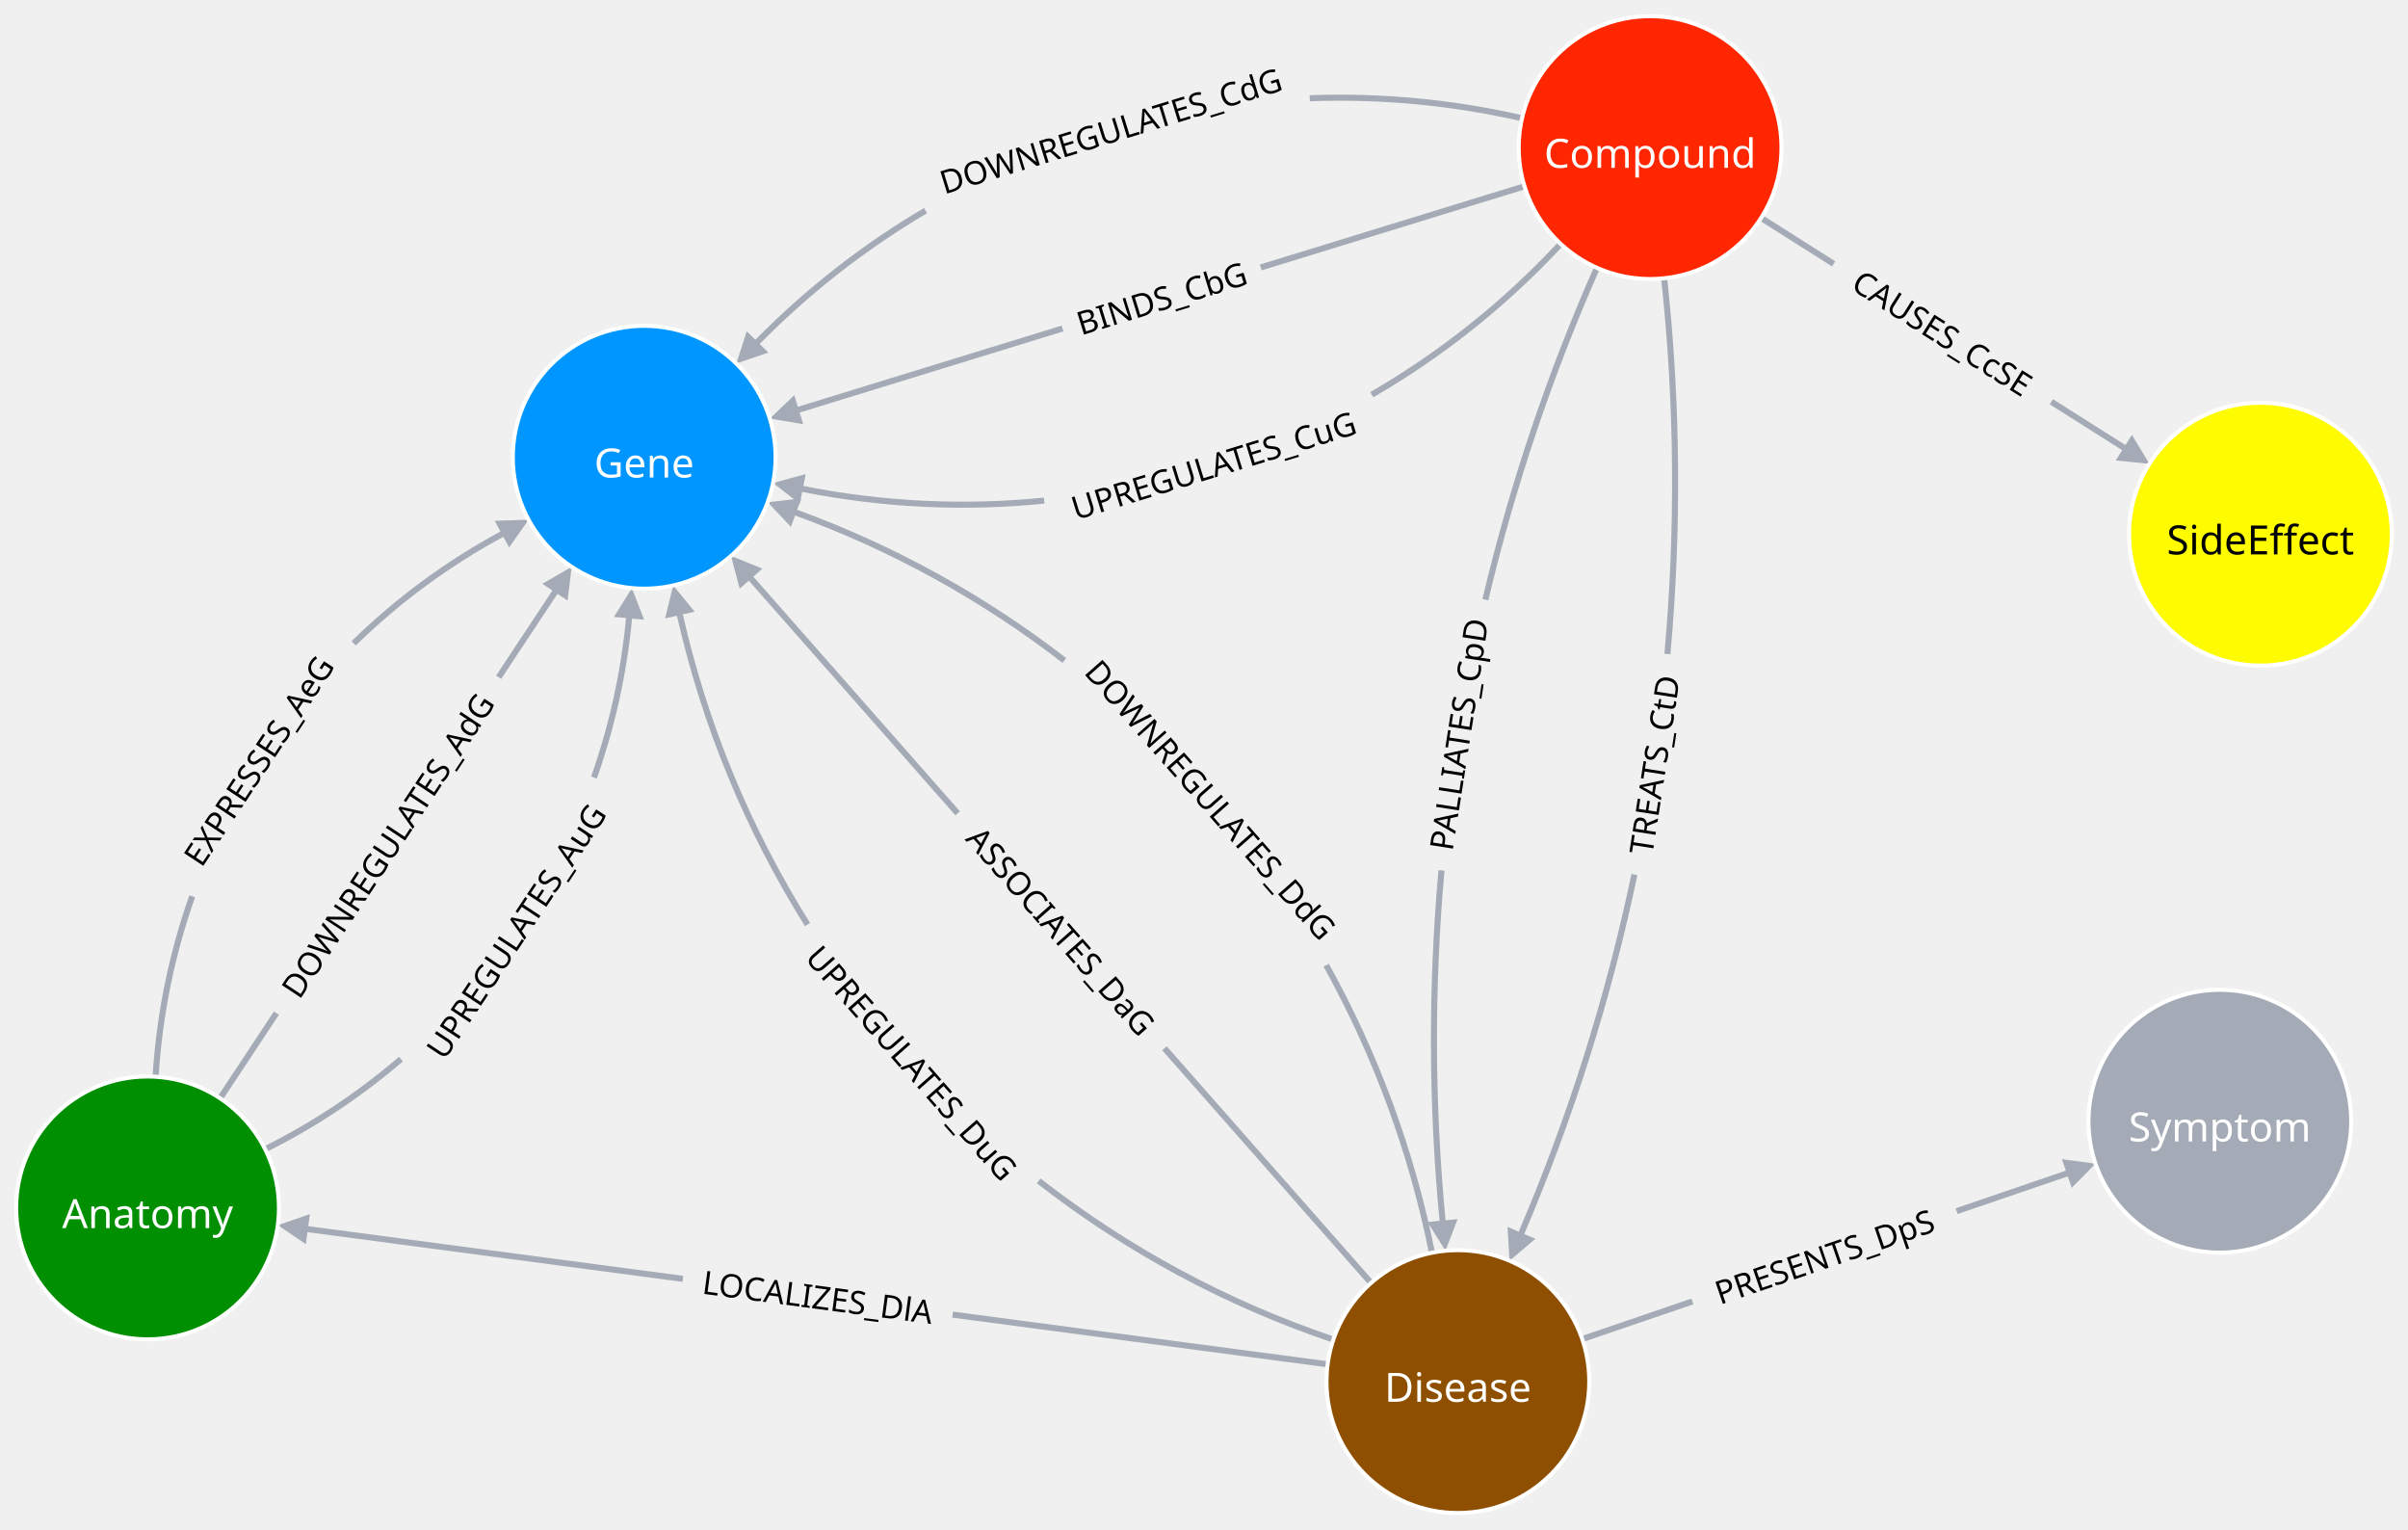
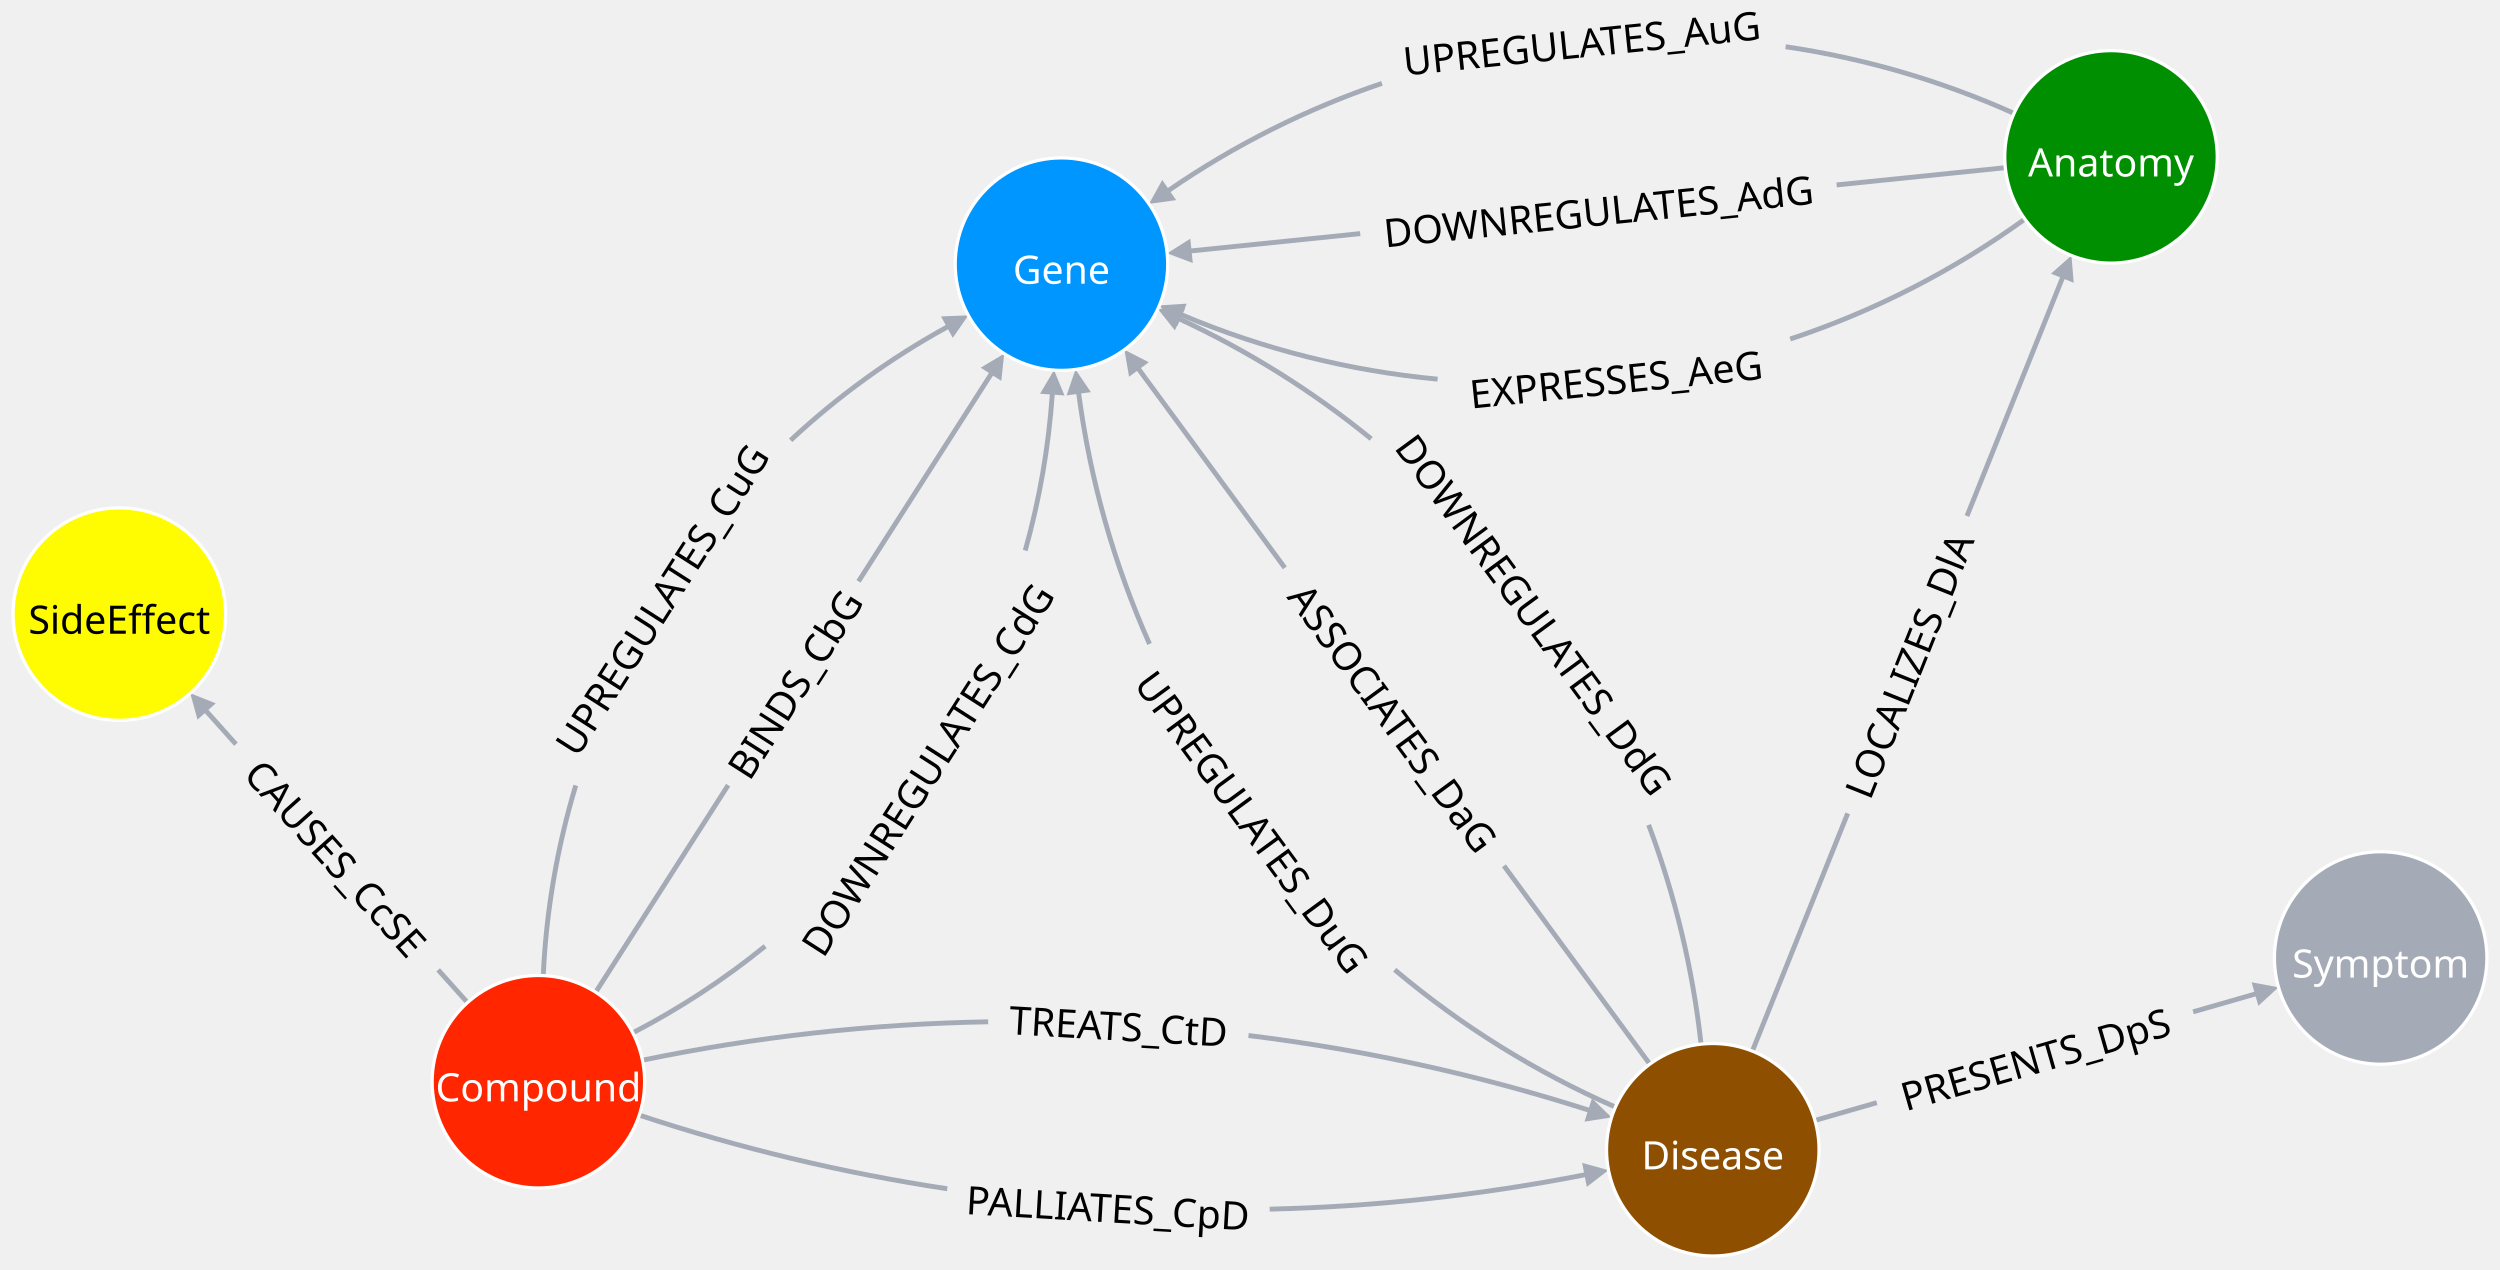
- <svg xmlns="http://www.w3.org/2000/svg" width="595.63" height="378.143" viewBox="-365.009 -175.092 595.63 378.143">
+ <svg xmlns="http://www.w3.org/2000/svg" width="764.678" height="388.175" viewBox="-269.834 -152.236 764.678 388.175">
  <g class="layer relationships">
-     <g class="relationship" transform="translate(43.15312 -138.5915) rotate(392.3417)">
-       <path class="outline" fill="#A5ABB6" stroke="none" d="M 32.5 0.75 L 53.727 0.75 L 53.727 -0.75 L 32.5 -0.75 Z M 117.46 0.75 L 138.686 0.75 L 138.686 3.75 L 146.186 0 L 138.686 -3.75 L 138.686 -0.75 L 117.46 -0.75 Z" />
-       <text text-anchor="middle" pointer-events="none" font-size="8px" fill="#000000" x="85.593" y="3" font-family="sans-serif">CAUSES_CcSE</text>
+     <g class="relationship" transform="translate(-105.151 178.6325) rotate(228.1336)">
+       <path class="outline" fill="#A5ABB6" stroke="none" d="M 32.5 0.75 L 45.949 0.75 L 45.949 -0.75 L 32.5 -0.75 Z M 138.616 0.75 L 152.065 0.75 L 152.065 3.75 L 159.565 0 L 152.065 -3.75 L 152.065 -0.75 L 138.616 -0.75 Z" />
+       <text text-anchor="middle" pointer-events="none" font-size="12px" fill="#000000" x="92.282" y="5" transform="rotate(180 92.28249 0)" font-family="sans-serif">CAUSES_CcSE</text>
    </g>
-     <g class="relationship" transform="translate(43.15312 -138.5915) rotate(522.8945)">
-       <path class="outline" fill="#A5ABB6" stroke="none" d="M 27.771,16.9 L 28.521,15.6 A 201.204 201.204 0 0 0 77.063,35.705 L 76.675,37.154 A 202.704 202.704 0 0 1 27.771,16.9 Z M 176.047,38.551 L 175.7,37.091 A 201.204 201.204 0 0 0 224.788,18.359 L 223.362,15.72 L 231.743,15.453 L 226.928,22.318 L 225.502,19.678 A 202.704 202.704 0 0 1 176.047,38.551" />
-       <text text-anchor="middle" pointer-events="none" font-size="8px" fill="#000000" x="126.285" y="46.287" transform="rotate(180 126.2849 43.28677)" font-family="sans-serif">DOWNREGULATES_CdG</text>
+     <g class="relationship" transform="translate(-105.151 178.6325) rotate(302.6093)">
+       <path class="outline" fill="#A5ABB6" stroke="none" d="M 27.771,16.9 L 28.521,15.6 A 237.998 237.998 0 0 0 72.542,35.367 L 72.069,36.791 A 239.498 239.498 0 0 1 27.771,16.9 Z M 217.329,38.586 L 216.892,37.152 A 237.998 237.998 0 0 0 261.388,18.479 L 259.953,15.845 L 268.333,15.549 L 263.541,22.431 L 262.106,19.796 A 239.498 239.498 0 0 1 217.329,38.586" />
+       <text text-anchor="middle" pointer-events="none" font-size="12px" fill="#000000" x="144.569" y="53.218" font-family="sans-serif">DOWNREGULATES_CdG</text>
    </g>
-     <g class="relationship" transform="translate(43.15312 -138.5915) rotate(458.8569)">
-       <path class="outline" fill="#A5ABB6" stroke="none" d="M 31.198,9.136 L 31.587,7.687 A 471.161 471.161 0 0 0 116.797,22.307 L 116.68,23.803 A 472.661 472.661 0 0 1 31.198,9.136 Z M 184.594,24.22 L 184.496,22.723 A 471.161 471.161 0 0 0 269.879,9.151 L 269.138,6.244 L 277.332,8.025 L 270.99,13.511 L 270.249,10.604 A 472.661 472.661 0 0 1 184.594,24.22" />
-       <text text-anchor="middle" pointer-events="none" font-size="8px" fill="#000000" x="150.634" y="27.483" transform="rotate(180 150.6341 24.48271)" font-family="sans-serif">PALLIATES_CpD</text>
+     <g class="relationship" transform="translate(-105.151 178.6325) rotate(363.315)">
+       <path class="outline" fill="#A5ABB6" stroke="none" d="M 31.198,9.136 L 31.587,7.687 A 570.147 570.147 0 0 0 126.809,24.707 L 126.671,26.2 A 571.647 571.647 0 0 1 31.198,9.136 Z M 225.609,26.724 L 225.487,25.229 A 570.147 570.147 0 0 0 320.884,9.217 L 320.138,6.311 L 328.335,8.079 L 322.002,13.576 L 321.257,10.67 A 571.647 571.647 0 0 1 225.609,26.724" />
+       <text text-anchor="middle" pointer-events="none" font-size="12px" fill="#000000" x="176.133" y="32.856" font-family="sans-serif">PALLIATES_CpD</text>
    </g>
-     <g class="relationship" transform="translate(-4.395648 166.5513) rotate(228.6342)">
-       <path class="outline" fill="#A5ABB6" stroke="none" d="M 27.771,16.9 L 28.521,15.6 A 245.728 245.728 0 0 0 98.964,42.865 L 98.644,44.331 A 247.228 247.228 0 0 1 27.771,16.9 Z M 198.287,45.532 L 198.003,44.059 A 245.728 245.728 0 0 0 269.083,18.501 L 267.646,15.867 L 276.026,15.567 L 271.238,22.451 L 269.801,19.817 A 247.228 247.228 0 0 1 198.287,45.532" />
-       <text text-anchor="middle" pointer-events="none" font-size="8px" fill="#000000" x="148.414" y="52.254" transform="rotate(180 148.4136 49.25391)" font-family="sans-serif">DOWNREGULATES_DdG</text>
+     <g class="relationship" transform="translate(254.0614 199.4392) rotate(233.6665)">
+       <path class="outline" fill="#A5ABB6" stroke="none" d="M 27.771,16.9 L 28.521,15.6 A 277.596 277.596 0 0 0 91.875,42.343 L 91.467,43.786 A 279.096 279.096 0 0 1 27.771,16.9 Z M 237.276,45.381 L 236.9,43.929 A 277.596 277.596 0 0 0 300.824,18.58 L 299.381,15.949 L 307.76,15.63 L 302.988,22.525 L 301.545,19.895 A 279.096 279.096 0 0 1 237.276,45.381" />
+       <text text-anchor="middle" pointer-events="none" font-size="12px" fill="#000000" x="164.274" y="58.525" transform="rotate(180 164.2738 53.52469)" font-family="sans-serif">DOWNREGULATES_DdG</text>
    </g>
-     <g class="relationship" transform="translate(-4.395648 166.5513) rotate(228.6342)">
-       <path class="outline" fill="#A5ABB6" stroke="none" d="M 32.5 0.75 L 109.828 0.75 L 109.828 -0.75 L 32.5 -0.75 Z M 187.228 0.75 L 264.555 0.75 L 264.555 3.75 L 272.055 0 L 264.555 -3.75 L 264.555 -0.75 L 187.228 -0.75 Z" />
-       <text text-anchor="middle" pointer-events="none" font-size="8px" fill="#000000" x="148.528" y="3" transform="rotate(180 148.5276 0)" font-family="sans-serif">ASSOCIATES_DaG</text>
+     <g class="relationship" transform="translate(254.0614 199.4392) rotate(233.6665)">
+       <path class="outline" fill="#A5ABB6" stroke="none" d="M 32.5 0.75 L 107.811 0.75 L 107.811 -0.75 L 32.5 -0.75 Z M 220.944 0.75 L 296.255 0.75 L 296.255 3.75 L 303.755 0 L 296.255 -3.75 L 296.255 -0.75 L 220.944 -0.75 Z" />
+       <text text-anchor="middle" pointer-events="none" font-size="12px" fill="#000000" x="164.378" y="5" transform="rotate(180 164.3776 0)" font-family="sans-serif">ASSOCIATES_DaG</text>
    </g>
-     <g class="relationship" transform="translate(-4.395648 166.5513) rotate(187.548)">
-       <path class="outline" fill="#A5ABB6" stroke="none" d="M 32.5 0.75 L 126.073 0.75 L 126.073 -0.75 L 32.5 -0.75 Z M 193.373 0.75 L 286.947 0.75 L 286.947 3.75 L 294.447 0 L 286.947 -3.75 L 286.947 -0.75 L 193.373 -0.75 Z" />
-       <text text-anchor="middle" pointer-events="none" font-size="8px" fill="#000000" x="159.723" y="3" transform="rotate(180 159.7233 0)" font-family="sans-serif">LOCALIZES_DlA</text>
+     <g class="relationship" transform="translate(254.0614 199.4392) rotate(291.8541)">
+       <path class="outline" fill="#A5ABB6" stroke="none" d="M 32.5 0.75 L 110.853 0.75 L 110.853 -0.75 L 32.5 -0.75 Z M 208.853 0.75 L 287.207 0.75 L 287.207 3.75 L 294.707 0 L 287.207 -3.75 L 287.207 -0.75 L 208.853 -0.75 Z" />
+       <text text-anchor="middle" pointer-events="none" font-size="12px" fill="#000000" x="159.853" y="5" font-family="sans-serif">LOCALIZES_DlA</text>
    </g>
-     <g class="relationship" transform="translate(-4.395648 166.5513) rotate(341.1394)">
-       <path class="outline" fill="#A5ABB6" stroke="none" d="M 32.5 0.75 L 61.302 0.75 L 61.302 -0.75 L 32.5 -0.75 Z M 130.369 0.75 L 159.17 0.75 L 159.17 3.75 L 166.67 0 L 159.17 -3.75 L 159.17 -0.75 L 130.369 -0.75 Z" />
-       <text text-anchor="middle" pointer-events="none" font-size="8px" fill="#000000" x="95.835" y="3" font-family="sans-serif">PRESENTS_DpS</text>
+     <g class="relationship" transform="translate(254.0614 199.4392) rotate(343.9787)">
+       <path class="outline" fill="#A5ABB6" stroke="none" d="M 32.5 0.75 L 52.185 0.75 L 52.185 -0.75 L 32.5 -0.75 Z M 152.852 0.75 L 172.537 0.75 L 172.537 3.75 L 180.037 0 L 172.537 -3.75 L 172.537 -0.75 L 152.852 -0.75 Z" />
+       <text text-anchor="middle" pointer-events="none" font-size="12px" fill="#000000" x="102.519" y="5" font-family="sans-serif">PRESENTS_DpS</text>
    </g>
-     <g class="relationship" transform="translate(-4.395648 166.5513) rotate(228.6342)">
-       <path class="outline" fill="#A5ABB6" stroke="none" d="M 27.771,-16.9 L 28.521,-15.6 A 245.728 245.728 0 0 1 105.917,-44.279 L 105.639,-45.753 A 247.228 247.228 0 0 0 27.771,-16.9 Z M 191.26,-46.785 L 191.018,-45.305 A 245.728 245.728 0 0 1 269.083,-18.501 L 267.646,-15.867 L 276.026,-15.567 L 271.238,-22.451 L 269.801,-19.817 A 247.228 247.228 0 0 0 191.26,-46.785" />
-       <text text-anchor="middle" pointer-events="none" font-size="8px" fill="#000000" x="148.414" y="-46.254" transform="rotate(180 148.4136 -49.25391)" font-family="sans-serif">UPREGULATES_DuG</text>
+     <g class="relationship" transform="translate(254.0614 199.4392) rotate(233.6665)">
+       <path class="outline" fill="#A5ABB6" stroke="none" d="M 27.771,-16.9 L 28.521,-15.6 A 277.596 277.596 0 0 1 102.165,-45.037 L 101.813,-46.495 A 279.096 279.096 0 0 0 27.771,-16.9 Z M 226.874,-47.863 L 226.554,-46.398 A 277.596 277.596 0 0 1 300.824,-18.58 L 299.381,-15.949 L 307.76,-15.63 L 302.988,-22.525 L 301.545,-19.895 A 279.096 279.096 0 0 0 226.874,-47.863" />
+       <text text-anchor="middle" pointer-events="none" font-size="12px" fill="#000000" x="164.274" y="-48.525" transform="rotate(180 164.2738 -53.52469)" font-family="sans-serif">UPREGULATES_DuG</text>
    </g>
-     <g class="relationship" transform="translate(43.15312 -138.5915) rotate(458.8569)">
-       <path class="outline" fill="#A5ABB6" stroke="none" d="M 31.198,-9.136 L 31.587,-7.687 A 471.161 471.161 0 0 1 123.12,-22.759 L 123.024,-24.256 A 472.661 472.661 0 0 0 31.198,-9.136 Z M 178.245,-24.595 L 178.167,-23.097 A 471.161 471.161 0 0 1 269.879,-9.151 L 269.138,-6.244 L 277.332,-8.025 L 270.99,-13.511 L 270.249,-10.604 A 472.661 472.661 0 0 0 178.245,-24.595" />
-       <text text-anchor="middle" pointer-events="none" font-size="8px" fill="#000000" x="150.634" y="-21.483" transform="rotate(180 150.6341 -24.48271)" font-family="sans-serif">TREATS_CtD</text>
+     <g class="relationship" transform="translate(-105.151 178.6325) rotate(363.315)">
+       <path class="outline" fill="#A5ABB6" stroke="none" d="M 31.198,-9.136 L 31.587,-7.687 A 570.147 570.147 0 0 1 136.329,-25.504 L 136.217,-27 A 571.647 571.647 0 0 0 31.198,-9.136 Z M 216.055,-27.422 L 215.959,-25.925 A 570.147 570.147 0 0 1 320.884,-9.217 L 320.138,-6.311 L 328.335,-8.079 L 322.002,-13.576 L 321.257,-10.67 A 571.647 571.647 0 0 0 216.055,-27.422" />
+       <text text-anchor="middle" pointer-events="none" font-size="12px" fill="#000000" x="176.133" y="-22.856" font-family="sans-serif">TREATS_CtD</text>
    </g>
-     <g class="relationship" transform="translate(-328.5094 123.6046) rotate(303.4962)">
-       <path class="outline" fill="#A5ABB6" stroke="none" d="M 27.771,-16.9 L 28.521,-15.6 A 163.107 163.107 0 0 1 70.54,-32.589 L 70.177,-34.044 A 164.607 164.607 0 0 0 27.771,-16.9 Z M 144.723,-35.265 L 144.408,-33.798 A 163.107 163.107 0 0 1 186.961,-18.194 L 185.546,-15.548 L 193.929,-15.32 L 189.082,-22.163 L 187.668,-19.517 A 164.607 164.607 0 0 0 144.723,-35.265" />
-       <text text-anchor="middle" pointer-events="none" font-size="8px" fill="#000000" x="107.392" y="-35.181" font-family="sans-serif">EXPRESSES_AeG</text>
+     <g class="relationship" transform="translate(375.8624 -104.2528) rotate(534.1643)">
+       <path class="outline" fill="#A5ABB6" stroke="none" d="M 27.771,-16.9 L 28.521,-15.6 A 263.973 263.973 0 0 1 103.443,-44.724 L 103.118,-46.189 A 265.473 265.473 0 0 0 27.771,-16.9 Z M 211.977,-47.429 L 211.686,-45.957 A 263.973 263.973 0 0 1 287.252,-18.548 L 285.811,-15.916 L 294.191,-15.605 L 289.412,-22.495 L 287.972,-19.864 A 265.473 265.473 0 0 0 211.977,-47.429" />
+       <text text-anchor="middle" pointer-events="none" font-size="12px" fill="#000000" x="157.492" y="-46.699" transform="rotate(180 157.4918 -51.69895)" font-family="sans-serif">EXPRESSES_AeG</text>
    </g>
-     <g class="relationship" transform="translate(43.15312 -138.5915) rotate(522.8945)">
-       <path class="outline" fill="#A5ABB6" stroke="none" d="M 32.5 0.75 L 100.767 0.75 L 100.767 -0.75 L 32.5 -0.75 Z M 152.067 0.75 L 220.334 0.75 L 220.334 3.75 L 227.834 0 L 220.334 -3.75 L 220.334 -0.75 L 152.067 -0.75 Z" />
-       <text text-anchor="middle" pointer-events="none" font-size="8px" fill="#000000" x="126.417" y="3" transform="rotate(180 126.4172 0)" font-family="sans-serif">BINDS_CbG</text>
+     <g class="relationship" transform="translate(-105.151 178.6325) rotate(302.6093)">
+       <path class="outline" fill="#A5ABB6" stroke="none" d="M 32.5 0.75 L 107.686 0.75 L 107.686 -0.75 L 32.5 -0.75 Z M 181.686 0.75 L 256.872 0.75 L 256.872 3.75 L 264.372 0 L 256.872 -3.75 L 256.872 -0.75 L 181.686 -0.75 Z" />
+       <text text-anchor="middle" pointer-events="none" font-size="12px" fill="#000000" x="144.686" y="5" font-family="sans-serif">BINDS_CbG</text>
    </g>
-     <g class="relationship" transform="translate(-328.5094 123.6046) rotate(303.4962)">
-       <path class="outline" fill="#A5ABB6" stroke="none" d="M 32.5 0.75 L 57.746 0.75 L 57.746 -0.75 L 32.5 -0.75 Z M 157.346 0.75 L 182.591 0.75 L 182.591 3.75 L 190.091 0 L 182.591 -3.75 L 182.591 -0.75 L 157.346 -0.75 Z" />
-       <text text-anchor="middle" pointer-events="none" font-size="8px" fill="#000000" x="107.546" y="3" font-family="sans-serif">DOWNREGULATES_AdG</text>
+     <g class="relationship" transform="translate(375.8624 -104.2528) rotate(534.1643)">
+       <path class="outline" fill="#A5ABB6" stroke="none" d="M 32.5 0.75 L 84.366 0.75 L 84.366 -0.75 L 32.5 -0.75 Z M 230.833 0.75 L 282.699 0.75 L 282.699 3.75 L 290.199 0 L 282.699 -3.75 L 282.699 -0.75 L 230.833 -0.75 Z" />
+       <text text-anchor="middle" pointer-events="none" font-size="12px" fill="#000000" x="157.6" y="5" transform="rotate(180 157.5997 0)" font-family="sans-serif">DOWNREGULATES_AdG</text>
    </g>
-     <g class="relationship" transform="translate(-328.5094 123.6046) rotate(303.4962)">
-       <path class="outline" fill="#A5ABB6" stroke="none" d="M 27.771,16.9 L 28.521,15.6 A 163.107 163.107 0 0 0 65.491,31.241 L 65.081,32.684 A 164.607 164.607 0 0 1 27.771,16.9 Z M 149.861,34.072 L 149.498,32.616 A 163.107 163.107 0 0 0 186.961,18.194 L 185.546,15.548 L 193.929,15.32 L 189.082,22.163 L 187.668,19.517 A 164.607 164.607 0 0 1 149.861,34.072" />
-       <text text-anchor="middle" pointer-events="none" font-size="8px" fill="#000000" x="107.392" y="41.181" font-family="sans-serif">UPREGULATES_AuG</text>
+     <g class="relationship" transform="translate(375.8624 -104.2528) rotate(534.1643)">
+       <path class="outline" fill="#A5ABB6" stroke="none" d="M 27.771,16.9 L 28.521,15.6 A 263.973 263.973 0 0 0 95.778,42.907 L 95.41,44.361 A 265.473 265.473 0 0 1 27.771,16.9 Z M 219.725,45.777 L 219.39,44.315 A 263.973 263.973 0 0 0 287.252,18.548 L 285.811,15.916 L 294.191,15.605 L 289.412,22.495 L 287.972,19.864 A 265.473 265.473 0 0 1 219.725,45.777" />
+       <text text-anchor="middle" pointer-events="none" font-size="12px" fill="#000000" x="157.492" y="56.699" transform="rotate(180 157.4918 51.69895)" font-family="sans-serif">UPREGULATES_AuG</text>
    </g>
-     <g class="relationship" transform="translate(43.15312 -138.5915) rotate(522.8945)">
-       <path class="outline" fill="#A5ABB6" stroke="none" d="M 27.771,-16.9 L 28.521,-15.6 A 201.204 201.204 0 0 1 83.943,-37.419 L 83.606,-38.88 A 202.704 202.704 0 0 0 27.771,-16.9 Z M 169.07,-40.081 L 168.775,-38.611 A 201.204 201.204 0 0 1 224.788,-18.359 L 223.362,-15.72 L 231.743,-15.453 L 226.928,-22.318 L 225.502,-19.678 A 202.704 202.704 0 0 0 169.07,-40.081" />
-       <text text-anchor="middle" pointer-events="none" font-size="8px" fill="#000000" x="126.285" y="-40.287" transform="rotate(180 126.2849 -43.28677)" font-family="sans-serif">UPREGULATES_CuG</text>
+     <g class="relationship" transform="translate(-105.151 178.6325) rotate(302.6093)">
+       <path class="outline" fill="#A5ABB6" stroke="none" d="M 27.771,-16.9 L 28.521,-15.6 A 237.998 237.998 0 0 1 82.705,-38.491 L 82.296,-39.934 A 239.498 239.498 0 0 0 27.771,-16.9 Z M 207.027,-41.476 L 206.655,-40.023 A 237.998 237.998 0 0 1 261.388,-18.479 L 259.953,-15.845 L 268.333,-15.549 L 263.541,-22.431 L 262.106,-19.796 A 239.498 239.498 0 0 0 207.027,-41.476" />
+       <text text-anchor="middle" pointer-events="none" font-size="12px" fill="#000000" x="144.569" y="-43.218" font-family="sans-serif">UPREGULATES_CuG</text>
    </g>
  </g>
  <g class="layer nodes">
-     <g class="node" transform="translate(-205.6653,-62.01906)">
+     <g class="node" transform="translate(54.83533,-71.44169)">
      <circle class="outline" cx="0" cy="0" r="32.5" fill="#0096FF" stroke="#FFFFFF" stroke-width="1px" />
      <text text-anchor="middle" pointer-events="none" font-family="sans-serif" dy="2.031" font-size="32.5" fill="#FFFFFF" />
-       <text text-anchor="middle" pointer-events="none" y="5" font-size="10px" fill="#FFFFFF" font-family="sans-serif"> Gene</text>
+       <text text-anchor="middle" pointer-events="none" y="6" font-size="12px" fill="#FFFFFF" font-family="sans-serif"> Gene</text>
    </g>
-     <g class="node" transform="translate(-4.395648,166.5513)">
+     <g class="node" transform="translate(254.0614,199.4392)">
      <circle class="outline" cx="0" cy="0" r="32.5" fill="#8E4F00" stroke="#FFFFFF" stroke-width="1px" />
      <text text-anchor="middle" pointer-events="none" font-family="sans-serif" dy="2.031" font-size="32.5" fill="#FFFFFF" />
-       <text text-anchor="middle" pointer-events="none" y="5" font-size="10px" fill="#FFFFFF" font-family="sans-serif"> Disease</text>
+       <text text-anchor="middle" pointer-events="none" y="6" font-size="12px" fill="#FFFFFF" font-family="sans-serif"> Disease</text>
    </g>
-     <g class="node" transform="translate(43.15312,-138.5915)">
+     <g class="node" transform="translate(-105.151,178.6325)">
      <circle class="outline" cx="0" cy="0" r="32.5" fill="#FF2600" stroke="#FFFFFF" stroke-width="1px" />
      <text text-anchor="middle" pointer-events="none" font-family="sans-serif" dy="2.031" font-size="32.5" fill="#FFFFFF" />
-       <text text-anchor="middle" pointer-events="none" y="5" font-size="10px" fill="#FFFFFF" font-family="sans-serif"> Compound</text>
+       <text text-anchor="middle" pointer-events="none" y="6" font-size="12px" fill="#FFFFFF" font-family="sans-serif"> Compound</text>
    </g>
-     <g class="node" transform="translate(-328.5094,123.6046)">
+     <g class="node" transform="translate(375.8624,-104.2528)">
      <circle class="outline" cx="0" cy="0" r="32.5" fill="#008F00" stroke="#FFFFFF" stroke-width="1px" />
      <text text-anchor="middle" pointer-events="none" font-family="sans-serif" dy="2.031" font-size="32.5" fill="#FFFFFF" />
-       <text text-anchor="middle" pointer-events="none" y="5" font-size="10px" fill="#FFFFFF" font-family="sans-serif"> Anatomy</text>
+       <text text-anchor="middle" pointer-events="none" y="6" font-size="12px" fill="#FFFFFF" font-family="sans-serif"> Anatomy</text>
    </g>
-     <g class="node" transform="translate(184.0809,102.166)">
+     <g class="node" transform="translate(458.3433,140.78)">
      <circle class="outline" cx="0" cy="0" r="32.5" fill="#A5ABB6" stroke="#FFFFFF" stroke-width="1px" />
      <text text-anchor="middle" pointer-events="none" font-family="sans-serif" dy="2.031" font-size="32.5" fill="#FFFFFF" />
-       <text text-anchor="middle" pointer-events="none" y="5" font-size="10px" fill="#FFFFFF" font-family="sans-serif"> Symptom</text>
+       <text text-anchor="middle" pointer-events="none" y="6" font-size="12px" fill="#FFFFFF" font-family="sans-serif"> Symptom</text>
    </g>
-     <g class="node" transform="translate(194.1205,-43.00023)">
+     <g class="node" transform="translate(-233.3344,35.60119)">
      <circle class="outline" cx="0" cy="0" r="32.5" fill="#FFFB00" stroke="#FFFFFF" stroke-width="1px" />
      <text text-anchor="middle" pointer-events="none" font-family="sans-serif" dy="2.031" font-size="32.5" fill="#000000" />
-       <text text-anchor="middle" pointer-events="none" y="5" font-size="10px" fill="#000000" font-family="sans-serif"> SideEffect</text>
+       <text text-anchor="middle" pointer-events="none" y="6" font-size="12px" fill="#000000" font-family="sans-serif"> SideEffect</text>
    </g>
  </g>
</svg>
